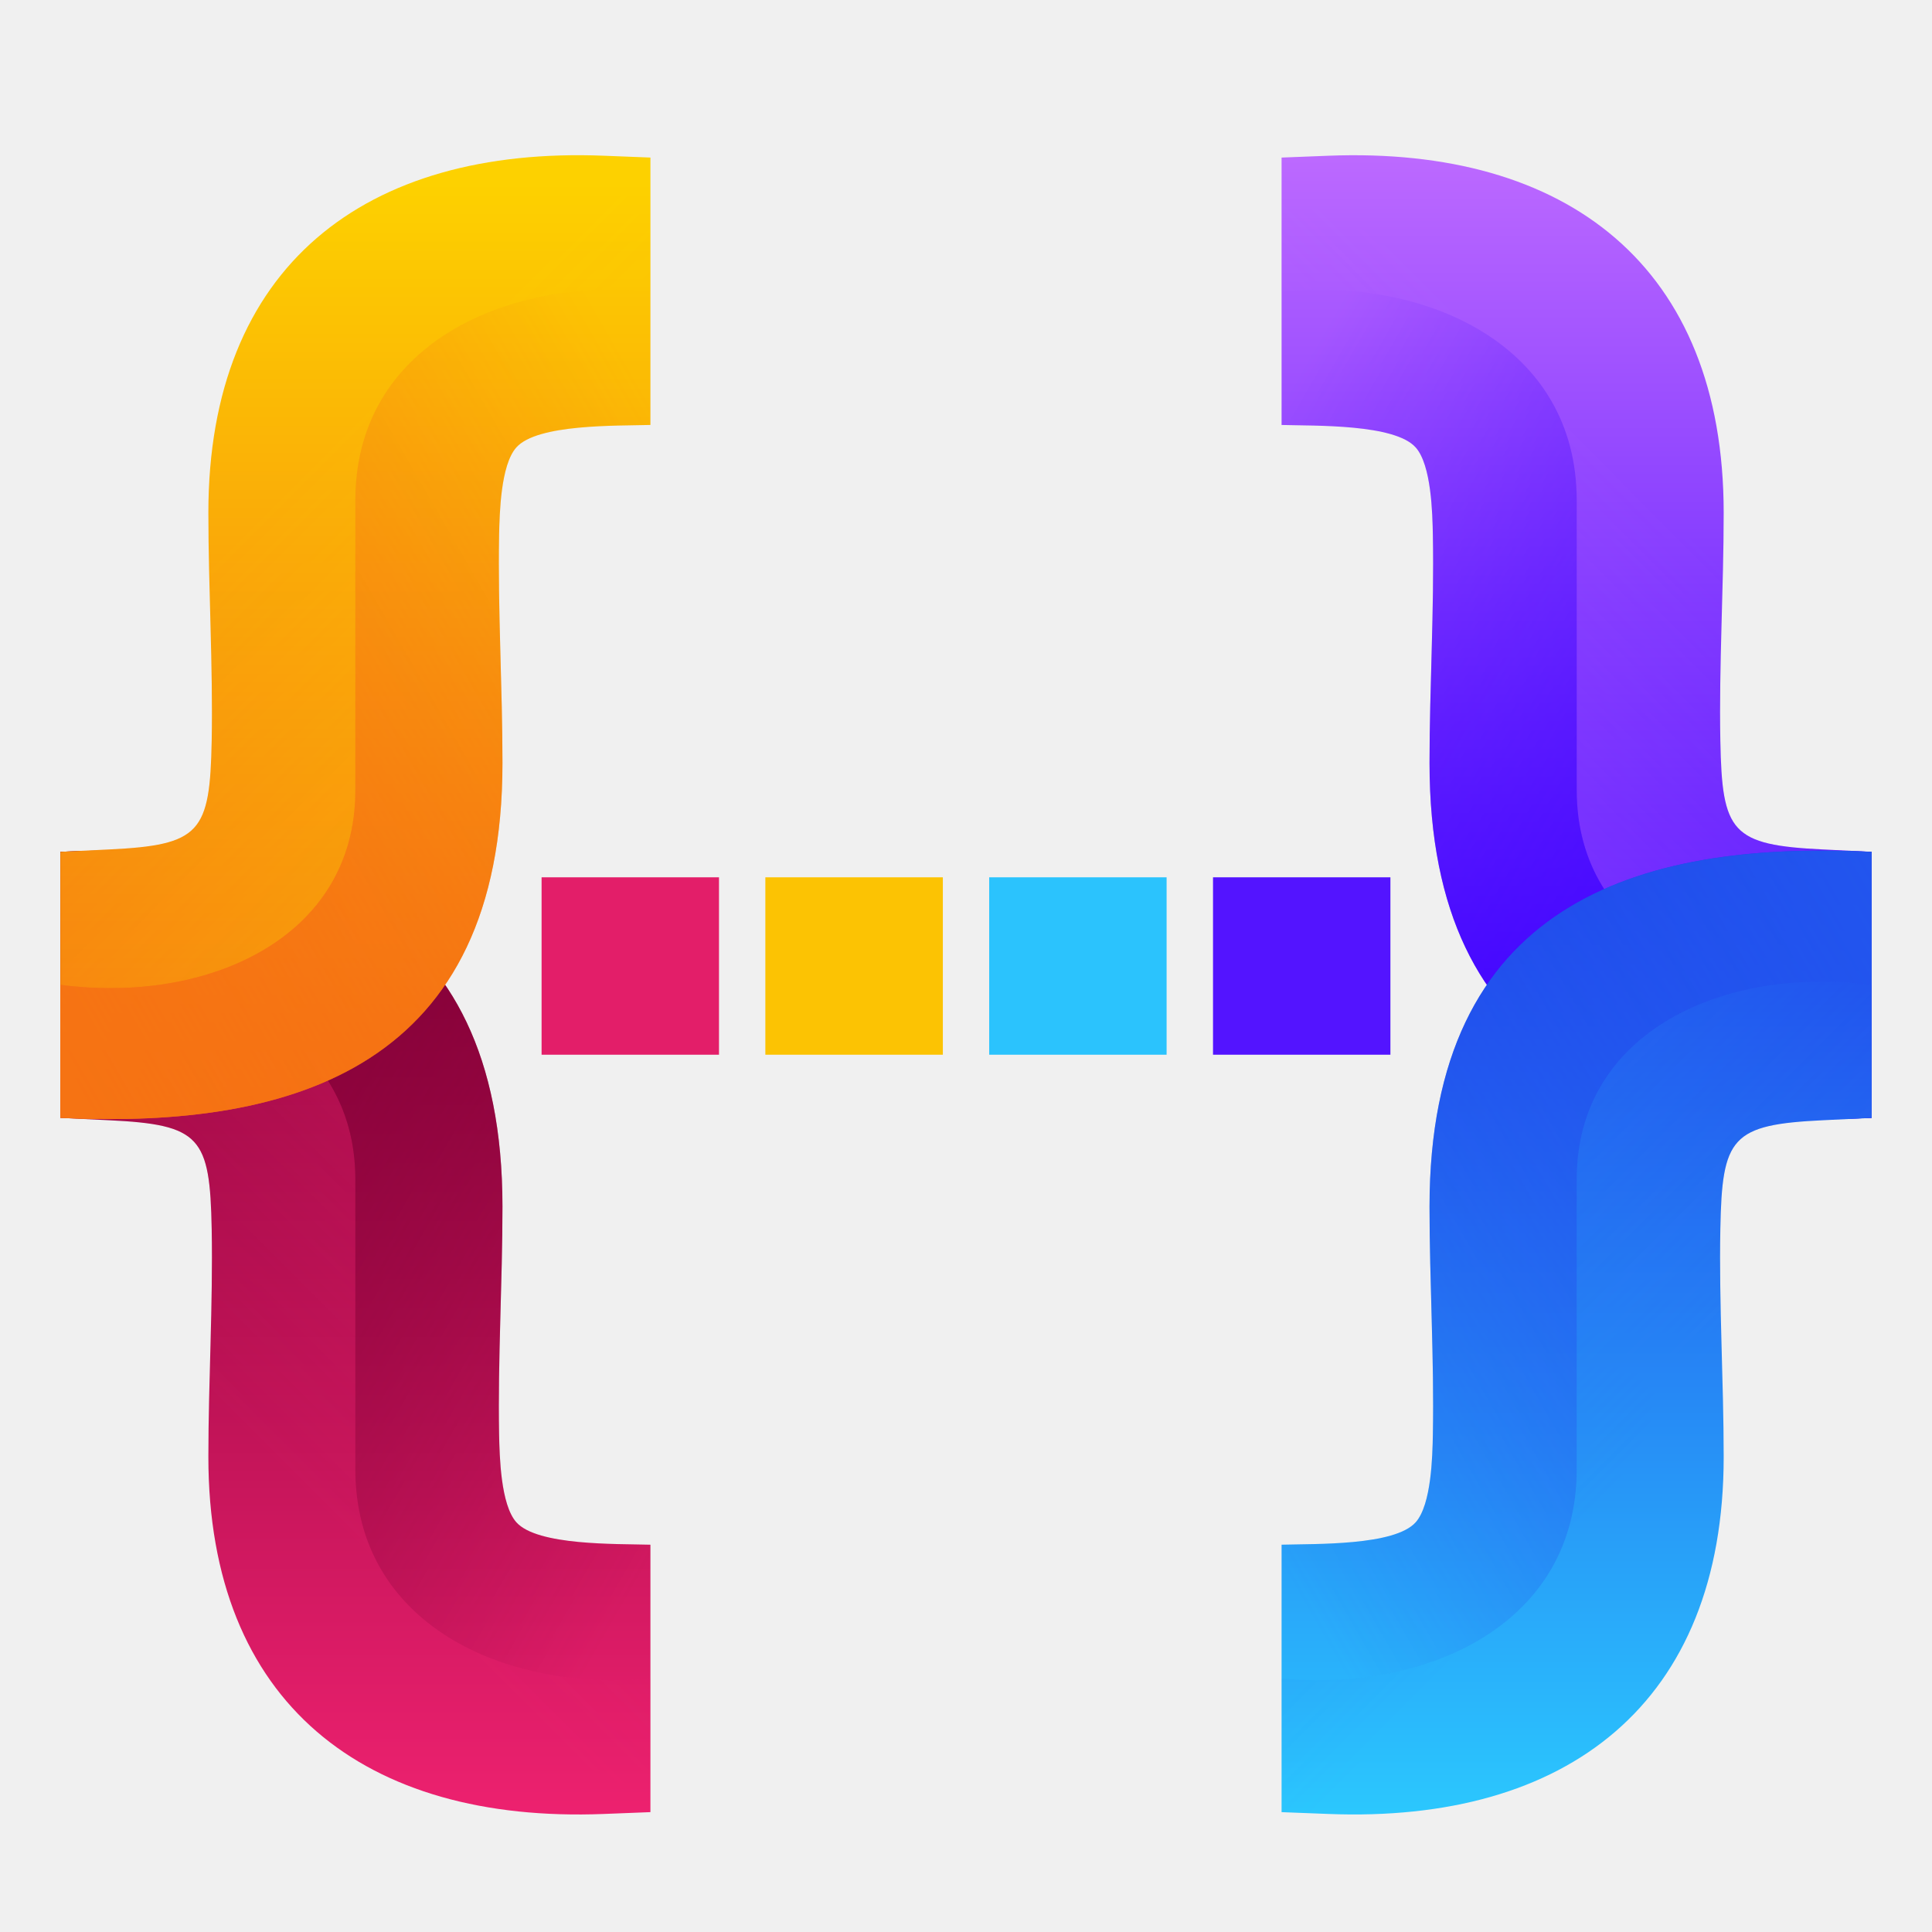
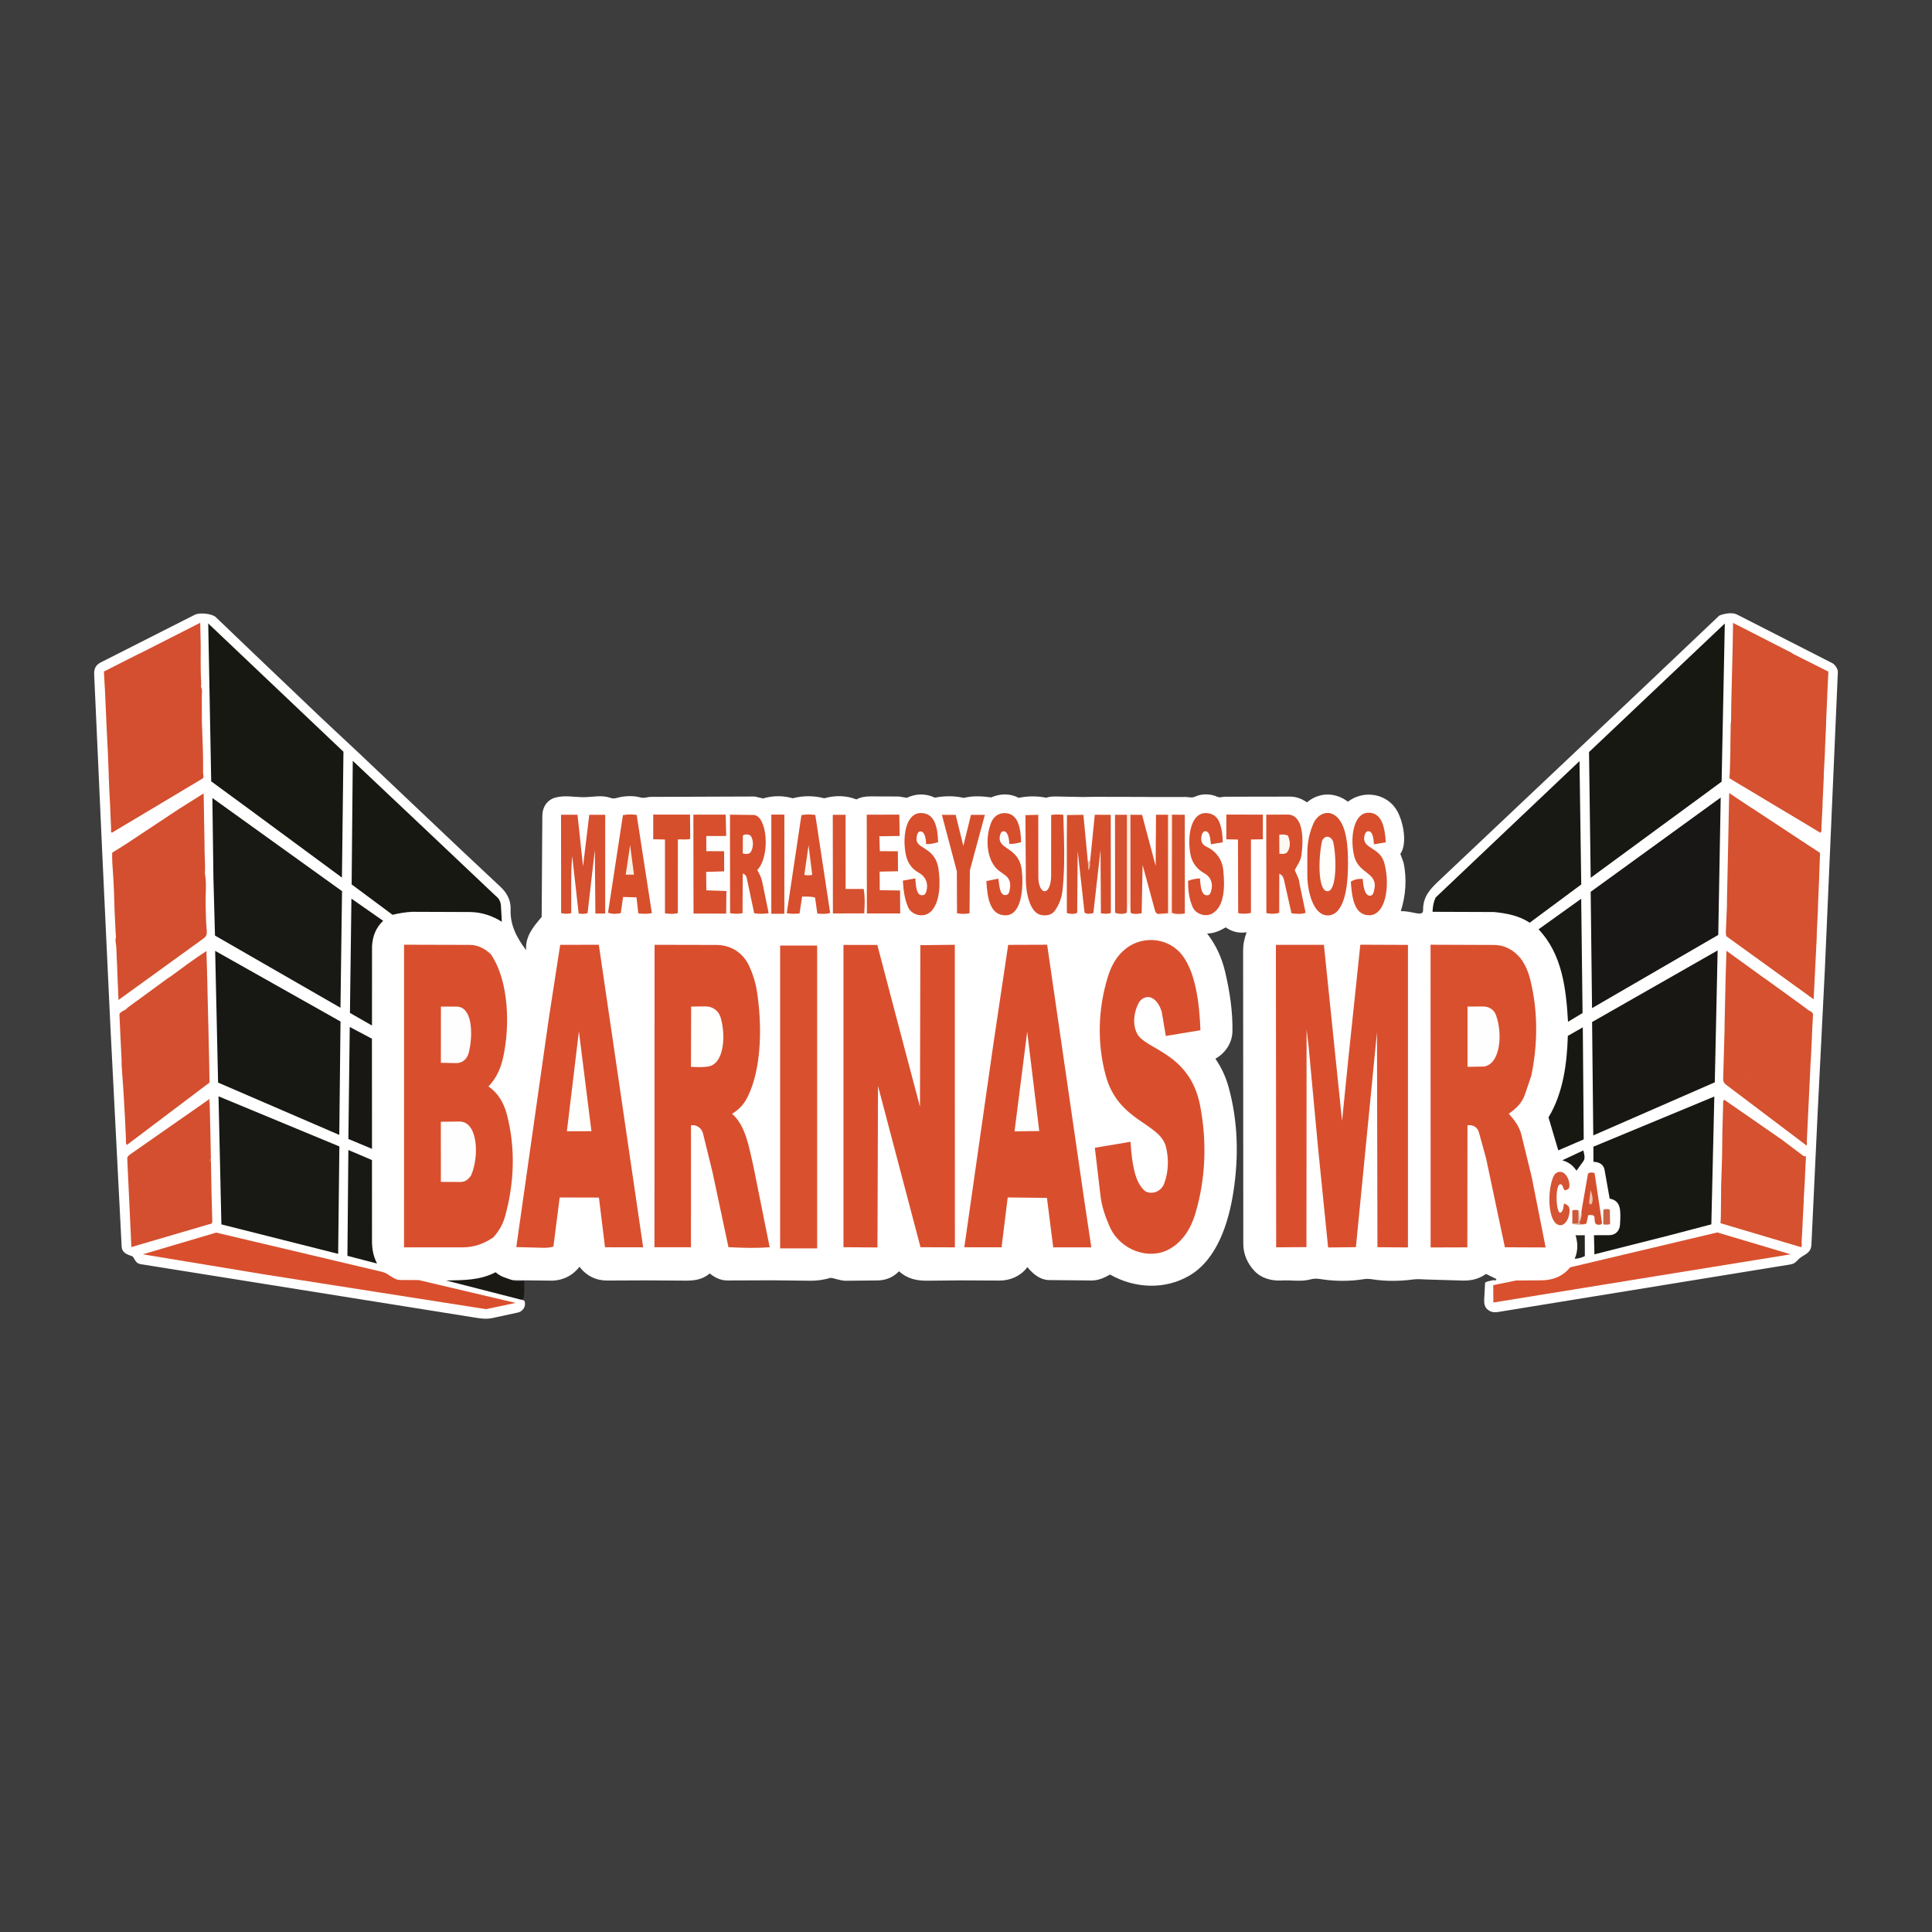
- <svg xmlns="http://www.w3.org/2000/svg" xmlns:xlink="http://www.w3.org/1999/xlink" id="Layer_1" data-name="Layer 1" viewBox="0 0 1080 1080">
+ <svg xmlns="http://www.w3.org/2000/svg" id="Layer_1" data-name="Layer 1" viewBox="0 0 1080 1080">
  <defs>
    <style>
      .cls-1 {
-         mask: url(#mask);
+         fill: #d94f2d;
      }

      .cls-2 {
-         fill: #f67313;
-       }
- 
-       .cls-2, .cls-3, .cls-4, .cls-5, .cls-6, .cls-7, .cls-8, .cls-9 {
-         fill-rule: evenodd;
+         fill: #da4f2e;
+       }
+ 
+       .cls-3 {
+         fill: #d6512f;
+       }
+ 
+       .cls-4 {
+         fill: #181813;
+       }
+ 
+       .cls-5 {
+         fill: #171713;
+       }
+ 
+       .cls-6 {
+         fill: #fef3e9;
+       }
+ 
+       .cls-7 {
+         fill: #181814;
+       }
+ 
+       .cls-8 {
+         fill: #cd593a;
+       }
+ 
+       .cls-9 {
+         fill: #fcf8f1;
      }

      .cls-10 {
-         fill: #2bc3fd;
+         fill: #181914;
      }

      .cls-11 {
-         fill: url(#linear-gradient-8);
+         fill: #fefefb;
      }

      .cls-12 {
-         fill: url(#linear-gradient-7);
+         fill: #e7b7a3;
      }

      .cls-13 {
-         fill: url(#linear-gradient-5);
+         fill: #fefefd;
      }

      .cls-14 {
-         fill: url(#linear-gradient-6);
+         fill: #d64f2d;
      }

      .cls-15 {
-         fill: url(#linear-gradient-9);
+         fill: #d55433;
      }

      .cls-16 {
-         fill: url(#linear-gradient-4);
+         fill: #d44f2e;
      }

      .cls-17 {
-         fill: url(#linear-gradient-3);
+         fill: #fdfbf7;
      }

      .cls-18 {
-         fill: url(#linear-gradient-2);
+         fill: #d45130;
      }

      .cls-19 {
-         fill: url(#linear-gradient);
+         fill: #d9502e;
      }

      .cls-20 {
-         mask: url(#mask-2);
+         fill: #d84f2c;
      }

      .cls-21 {
-         mask: url(#mask-3);
+         fill: #fbf5ec;
      }

      .cls-22 {
-         mask: url(#mask-4);
+         fill: #3d3d3d;
      }

      .cls-23 {
-         mask: url(#mask-5);
+         fill: #fffffe;
      }

      .cls-24 {
-         mask: url(#mask-7);
+         fill: #181715;
      }

      .cls-25 {
-         mask: url(#mask-6);
+         fill: #fff;
      }

      .cls-26 {
-         mask: url(#mask-1);
-       }
- 
-       .cls-3 {
-         fill: #830037;
-       }
- 
-       .cls-4 {
-         fill: #2684f5;
+         fill: #d74e2d;
      }

      .cls-27 {
-         clip-path: url(#clippath-1);
+         fill: #fffefe;
      }

      .cls-28 {
-         clip-path: url(#clippath-3);
+         fill: #d94f2e;
      }

      .cls-29 {
-         clip-path: url(#clippath-2);
+         fill: #ca6245;
      }

      .cls-30 {
-         fill: #fcc303;
+         fill: #d64f2e;
      }

      .cls-31 {
-         clip-rule: evenodd;
-         fill: none;
+         fill: #1a1914;
      }

      .cls-32 {
-         fill: url(#linear-gradient-10);
+         fill: #252421;
      }

      .cls-33 {
-         fill: url(#linear-gradient-11);
+         fill: #fefefe;
      }

      .cls-34 {
-         fill: url(#linear-gradient-12);
-       }
- 
-       .cls-5 {
-         fill: #eb206e;
+         fill: #d74e2c;
      }

      .cls-35 {
-         fill: #e31e69;
-       }
- 
-       .cls-6 {
-         fill: #25e;
-       }
- 
-       .cls-7 {
-         fill: #4004ff;
-       }
- 
-       .cls-8 {
-         fill: #b866ff;
+         fill: #fefefc;
      }

      .cls-36 {
-         fill: #5314ff;
+         fill: #d74f2e;
      }

      .cls-37 {
-         clip-path: url(#clippath);
-       }
- 
-       .cls-9 {
-         fill: #fdd000;
+         fill: #1a1916;
+       }
+ 
+       .cls-38 {
+         fill: #d45131;
+       }
+ 
+       .cls-39 {
+         fill: #d74f2d;
+       }
+ 
+       .cls-40 {
+         fill: #dbaa96;
+       }
+ 
+       .cls-41 {
+         fill: #d34f2f;
+       }
+ 
+       .cls-42 {
+         fill: #f9f0e6;
+       }
+ 
+       .cls-43 {
+         fill: #faebde;
+       }
+ 
+       .cls-44 {
+         fill: #edc5b1;
+       }
+ 
+       .cls-45 {
+         fill: #d5512f;
+       }
+ 
+       .cls-46 {
+         fill: #181713;
      }
    </style>
-     <clipPath id="clippath">
-       <path class="cls-31" d="M33.74,476.18v148.72l26.92,1.31c51.56,2.44,56.68,9.4,57.68,60.87.76,42.13-1.86,84.99-1.86,127.32,0,138.03,87.73,204.84,220.96,199.62l26.15-1.03v-149.49c-19-.55-63.26.62-74.96-12.55-8.78-9.86-9.36-36.83-9.64-49.11-.75-42.11,1.89-84.99,1.89-127.33,0-168.73-115.19-204.73-247.15-198.33" />
-     </clipPath>
-     <linearGradient id="linear-gradient" x1="881.34" y1="-1703.07" x2="881.34" y2="-2236.99" gradientTransform="translate(1080 -1222.71) rotate(-180)" gradientUnits="userSpaceOnUse">
-       <stop offset="0" stop-color="#820036" />
-       <stop offset="1" stop-color="#ed216f" />
-     </linearGradient>
-     <linearGradient id="linear-gradient-2" x1="392.28" y1="-1233.42" x2="828.92" y2="-1670.06" gradientTransform="translate(983.99 -844.98) rotate(-180)" gradientUnits="userSpaceOnUse">
-       <stop offset="0" stop-color="#fff" />
-       <stop offset="1" stop-color="#000" />
-     </linearGradient>
-     <mask id="mask" x="33.74" y="548.66" width="329.85" height="465.65" maskUnits="userSpaceOnUse">
-       <rect class="cls-18" x="33.74" y="548.66" width="329.85" height="465.65" />
-     </mask>
-     <linearGradient id="linear-gradient-3" x1="1005.65" y1="-1427.29" x2="589.1" y2="-1667.63" gradientTransform="translate(983.99 -847.06) rotate(-180)" xlink:href="#linear-gradient-2" />
-     <mask id="mask-1" x="33.74" y="475.49" width="329.85" height="463.72" maskUnits="userSpaceOnUse">
-       <rect class="cls-17" x="33.74" y="475.49" width="329.85" height="463.72" />
-     </mask>
-     <clipPath id="clippath-1">
-       <path class="cls-31" d="M33.74,624.9v-148.72l26.92-1.31c51.56-2.45,56.68-9.43,57.68-60.85.76-42.13-1.86-85.01-1.86-127.35,0-138.05,87.73-204.85,220.96-199.62l26.15,1.03v149.47c-19,.55-63.26-.62-74.96,12.56-8.78,9.84-9.36,36.83-9.64,49.08-.75,42.13,1.89,85.01,1.89,127.34,0,168.75-115.19,204.75-247.15,198.35" />
-     </clipPath>
-     <linearGradient id="linear-gradient-4" x1="881.34" y1="-1848.26" x2="881.34" y2="-1324.55" gradientTransform="translate(1080 -1222.71) rotate(-180)" gradientUnits="userSpaceOnUse">
-       <stop offset="0" stop-color="#f56b15" />
-       <stop offset="1" stop-color="#fdd100" />
-     </linearGradient>
-     <linearGradient id="linear-gradient-5" x1="392.2" y1="-1570.49" x2="828.83" y2="-1134.21" gradientTransform="translate(983.99 -858.09) rotate(-180)" xlink:href="#linear-gradient-2" />
-     <mask id="mask-2" x="33.74" y="86.77" width="329.85" height="465.62" maskUnits="userSpaceOnUse">
-       <rect class="cls-13" x="33.74" y="86.78" width="329.85" height="465.62" />
-     </mask>
-     <linearGradient id="linear-gradient-6" x1="1005.69" y1="-1376.82" x2="589.11" y2="-1136.46" gradientTransform="translate(983.99 -855.96) rotate(-180)" xlink:href="#linear-gradient-2" />
-     <mask id="mask-3" x="33.74" y="161.85" width="329.85" height="463.74" maskUnits="userSpaceOnUse">
-       <rect class="cls-14" x="33.74" y="161.85" width="329.85" height="463.74" />
-     </mask>
-     <clipPath id="clippath-2">
-       <path class="cls-31" d="M1046.26,624.9v-148.72l-26.93-1.31c-51.58-2.48-56.69-9.43-57.65-60.88-.79-42.13,1.87-85.01,1.87-127.31,0-138.05-87.74-204.85-220.97-199.62l-26.18,1.03v149.47c18.98.55,63.27-.62,74.98,12.56,8.78,9.84,9.38,36.83,9.6,49.08.79,42.13-1.87,85.01-1.87,127.34,0,168.75,115.21,204.75,247.15,198.35" />
-     </clipPath>
-     <linearGradient id="linear-gradient-7" x1="198.66" y1="-1848.62" x2="198.66" y2="-1311.16" gradientTransform="translate(1080 -1222.71) rotate(-180)" gradientUnits="userSpaceOnUse">
-       <stop offset="0" stop-color="#3a00ff" />
-       <stop offset="1" stop-color="#bc69ff" />
-     </linearGradient>
-     <linearGradient id="linear-gradient-8" x1="567.92" y1="-1570.51" x2="131.26" y2="-1134.2" gradientTransform="translate(1056.09 -858.09) rotate(-180)" xlink:href="#linear-gradient-2" />
-     <mask id="mask-4" x="716.41" y="86.76" width="329.85" height="465.63" maskUnits="userSpaceOnUse">
-       <rect class="cls-11" x="716.41" y="86.76" width="329.85" height="465.63" />
-     </mask>
-     <linearGradient id="linear-gradient-9" x1="-45.56" y1="-1376.81" x2="371.01" y2="-1136.44" gradientTransform="translate(1056.09 -855.96) rotate(-180)" xlink:href="#linear-gradient-2" />
-     <mask id="mask-5" x="716.41" y="161.84" width="329.85" height="463.75" maskUnits="userSpaceOnUse">
-       <rect class="cls-15" x="716.41" y="161.86" width="329.85" height="463.74" />
-     </mask>
-     <clipPath id="clippath-3">
-       <path class="cls-31" d="M1046.26,476.19v148.72l-26.93,1.29c-51.58,2.45-56.69,9.41-57.65,60.87-.79,42.13,1.87,85.01,1.87,127.34,0,138.03-87.74,204.84-220.97,199.6l-26.18-1.01v-149.51c18.98-.55,63.27.64,74.98-12.53,8.78-9.86,9.38-36.84,9.6-49.11.79-42.13-1.87-84.99-1.87-127.33,0-168.73,115.21-204.77,247.15-198.33" />
-     </clipPath>
-     <linearGradient id="linear-gradient-10" x1="198.66" y1="-1636.81" x2="198.66" y2="-2276.83" gradientTransform="translate(1080 -1222.71) rotate(-180)" gradientUnits="userSpaceOnUse">
-       <stop offset="0" stop-color="#1e27e8" />
-       <stop offset="1" stop-color="#2cd2ff" />
-     </linearGradient>
-     <linearGradient id="linear-gradient-11" x1="-45.56" y1="-1427.28" x2="371" y2="-1667.64" gradientTransform="translate(1056.09 -847.06) rotate(-180)" xlink:href="#linear-gradient-2" />
-     <mask id="mask-6" x="716.41" y="475.46" width="329.85" height="463.76" maskUnits="userSpaceOnUse">
-       <rect class="cls-33" x="716.41" y="475.46" width="329.85" height="463.76" />
-     </mask>
-     <linearGradient id="linear-gradient-12" x1="567.8" y1="-1233.42" x2="131.15" y2="-1670.07" gradientTransform="translate(1056.09 -844.98) rotate(-180)" xlink:href="#linear-gradient-2" />
-     <mask id="mask-7" x="716.41" y="548.67" width="329.85" height="465.63" maskUnits="userSpaceOnUse">
-       <rect class="cls-34" x="716.41" y="548.67" width="329.85" height="465.63" />
-     </mask>
  </defs>
+   <rect class="cls-22" x="-52.51" y="-33.89" width="1185.01" height="1185.01" />
  <g>
-     <g class="cls-37">
-       <rect class="cls-19" x="33.74" y="469.78" width="329.85" height="549.45" />
+     <path class="cls-25" d="M286.48,715.65c-2.12,1.86-7.24-1.18-9.43-2.75-.17-.12-.15-.36-.06-.54-5.11,3.38-11.78,4.04-17.87,4.5l30.83,7.97.43,1.47,2.69.72c1.3,2.77-.53,6.04-3.59,6.7l-14.16,3.07c-3.94.85-7.41.13-11.55-.53l-185.34-29.62c-2.63-.42-3.12-2.97-4.37-4.36-2.53-.86-5.87-1.76-6.06-5.46l-6.3-123.3-4.58-97.4-4.48-99.25c-.14-3.09.98-5.21,3.67-6.57l52.53-26.62c2.79-1.41,9.21-.66,11.55,1.08l21.98,21.05,37.49,35.73,20.55,19.22,58.24,55.17,21.16,19.85c3.49,3.27,5.81,7.45,5.62,12.46-.32,8.69,3.16,15.58,8.71,22.94-.72-7.69,4.36-13.58,8.66-18.58l.36-56.48c.03-5.02,2.74-9.1,7.5-10.32,5.33-1.37,10.61-.14,15.79-.17,4.79-.03,9.89-1.32,14.49.29,2.2.77,3.03.31,5.27-.22,3.32-.79,8.15-.95,11.39-.01,2.7.78,3.94-.22,6.34-.23l57.95-.21,4.66,1.09c5.43-1.62,11.09-1.69,16.58-.1,5.82-1.54,11.85-1.51,17.63,0,5.96-1.69,12.21-1.65,17.98.64,2.54-1.33,5.02-1.7,7.89-1.69l15.87.06,4.4.74c5.09-2.41,10.54-2.54,15.68-.1,5.33-.99,10.77-1.12,16.11.14,5.06-1.24,10.11-1.02,15.38-.27,5.08-2.2,10.37-2.34,15.42.23,5.07-1.04,10.21-1.1,15.29-.05,1.81-.61,3.59-.74,5.54-.7l15.17.29,5.94-.11,27.71.06,6.02.06,17.71-.02c2.01,0,3.19.71,5.22-.21,3.73-1.69,8.45-1.65,12.19.01,1.8.8,2.75.05,4.47.05l36.3-.06c3.43,0,6.53,1.12,9.54,3.19,6.86-5.69,15.67-5.81,22.9-.36,8.96-6.82,22.1-4.61,27.59,5.28,3.42,6.17,5.75,18.23,1.73,23.9l1.82,4.99c1.88,9.13,1.2,18.18-1.56,27.05,6.41-.29,12.5,3.54,12.45-.6-.09-7.08,3.46-11.3,8.22-15.8l112.27-106.07,45.06-42.76c2.69-1.18,7.34-1.93,9.84-.65l53.36,27.22c1.37.7,3.18,3.16,3.11,4.91l-7.27,166.22-4.05,80.63-3.46,73.2c-.22,4.67-3.25,5.25-6.12,7.35-2.08,1.52-2.48,3.31-5.71,3.84l-163.28,26.55c-2.66.43-4.48-.05-6.13-1.56-1.36-1.24-1.81-3.15-1.69-5.45l.51-9.39c1.44-.93,2.84-.88,4.86-1.46.66.65,2.34-.3.81-.89l-5.18-2.51c-3.93,2.85-8.29,3.85-13.22,3.7l-20.28-.6c-3.22-.09-4.39-.39-7.55.03-7.03.94-15.1,1.02-22.03-.06-2.87-.45-3.63-.39-6.48.03-6.72,1.01-14.54.98-21.29.02-3.14-.45-4.45-.81-7.67.03-4.9,1.27-10.51.2-15.67.51-5.74.34-11.39-1.22-15.33-5.44-3.72-3.99-6.14-9.17-6.14-15.02l-.1-163.74c0-3.83.6-6.63,1.95-10.45-4.58.73-8.37-.45-11.65-2.74-2.79,1.58-6.23,3.39-10.42,3.43,5.13,6.66,8.3,13.75,10.19,21.91,2.5,10.8,4.13,21.61,3.97,32.69-.09,6.59-4.08,12.37-9.53,15.38,3.48,5.15,5.83,10.22,7.43,16.07,5.2,19.02,5.66,38.59,2.67,58.14-2.67,17.47-9.09,37.83-24.49,46.95-13.73,8.14-30.75,7.33-44.5-.5-3.14,1.76-6.5,3.36-10.38,3.32l-23.72-.23c-4.71-.05-8.57-3.13-11.46-6.43-.16-.76-1-.83-1.1-.23-3.66,4.57-9.34,6.97-15.23,6.94l-21.17-.11-19.11.18c-5.93.06-11.25-1.08-15.78-5.27-3.33,3.4-7.41,5.07-11.96,5.12l-17.83.18c-2.91.03-6-1.35-8.41-1.64-3.96,1.11-7.32,1.67-11.42,1.63l-21.06-.24-25.14.09c-3.76.01-6.96-1.4-9.99-3.93-3.86,3.3-8.29,4.05-13.13,4.02l-22.4-.14-21.83.09c-6.14.03-11.59-2.57-15.47-7.71-3.93,5.09-9.66,7.9-16.23,7.76l-21.2-.23Z" />
+     <path class="cls-31" d="M286.48,715.65c1.79.68,3.61.88,6.43.36.31,3.41.25,6.73-.26,10.11-1.11.21-1.68.15-2.27.18l-41.04-10.51c9.98-.16,19.08-.08,27.71-4.61,3.05,2.75,6.34,3.29,9.43,4.46Z" />
+     <polygon class="cls-28" points="533.74 528.14 533.8 697.28 514.57 697.21 490.81 607.05 490.51 697.34 471.5 697.2 471.51 528.21 490.42 528.21 502.52 574.23 514.27 618.64 514.48 528.36 533.74 528.14" />
+     <path class="cls-28" d="M653.64,698.28c-11.53,6.38-27.6.52-33.36-12.64-2.46-5.62-4.41-11.26-5.12-17.35l-3.13-26.68,19.95-3.34c.36,6.4,1.04,12.38,2.69,18.41,1.12,3.5,2.61,6.69,5.44,9.16,3.86,2.19,8.98.28,10.65-4.17,2.44-6.49,2.74-13.92.96-20.73-3.48-13.33-26.66-13.95-33.64-39.78-4.84-17.92-4.3-36.96,1.09-54.7,1.98-6.53,4.95-12.12,10.35-16.31,8.86-6.87,22.07-6.16,29.84,2.06,9.13,9.66,11.16,29.34,11.69,43.71l-19.35,3.19-2.33-13.72c-.95-2.77-2.27-5.48-4.78-7.13-2.95-1.94-6.64-.52-8.22,2.67-2.54,5.13-3.41,11.56-.73,16.85,4.56,9.02,29.45,10.52,35.22,40.19,3.9,20.04,3.17,40.88-2.65,60.44-2.46,8.27-7.09,15.74-14.56,19.88Z" />
+     <rect class="cls-19" x="436.74" y="528.09" width="20.7" height="169.29" transform="translate(-.65 .48)" />
+     <path class="cls-28" d="M273.08,607.34c5.47,3.77,8.61,9.27,10.3,15.77,4.88,18.71,4.13,38.38-1.08,57-1.27,4.52-3.46,8.13-6.47,11.54-5.01,3.47-10.74,5.63-17.04,5.63h-32.94s.01-169.18.01-169.18l36.71.1c4.67.01,8.74,2.21,11.87,5.3,10.15,15,10.7,40.29,6.79,57.75-1.36,6.07-3.75,11.47-8.16,16.08Z" />
+     <path class="cls-33" d="M263.39,656.96c-1.52,2.31-3.35,3.78-5.88,3.77l-11.06-.05-.02-33.62,10.39-.11c10.26-.11,11.21,19.27,6.56,30.01Z" />
+     <path class="cls-27" d="M262.2,587.86c-.88,3.92-3.37,6.5-7.35,6.42l-8.4-.17.03-31.41h8.77c8.52.02,9.35,14.43,6.95,25.17Z" />
+     <path class="cls-28" d="M421.18,652.05l9.07,45.15c-8.04.64-15.14.36-23.04-.03l-8.9-41.85-5.33-21.71c-.73-2.98-3.64-5.13-6.71-4.53l-.03,68.15-20.39-.02.05-169.06,34.57.08c8.34.02,15.09,4.55,18.47,12.09,1.99,4.31,3.39,8.79,4.16,13.65,2.87,18.21,2.93,42.92-5.16,59.18-1.99,4-4.63,7.02-8.71,9.47,7.7,6.64,9.49,18.88,11.95,29.42Z" />
+     <path class="cls-23" d="M402.86,568.9c2.93,9.91,1.94,25.46-6.6,27.19-3.45.7-6.82.42-10.01.27l.11-33.67,7.84-.11c4.16-.06,7.49,2.33,8.67,6.32Z" />
+     <polygon class="cls-28" points="585.24 669.62 563.32 669.39 559.88 697.26 539.05 697.23 555.47 582.48 563.58 528.19 585.36 528.11 606.33 672.42 610.06 697.27 588.76 697.27 585.24 669.62" />
+     <polygon class="cls-13" points="580.95 632.26 567.13 632.42 574.21 576.73 580.95 632.26" />
+     <path class="cls-2" d="M334.8,669.45l-21.93-.06-3.51,27.46c-3.25.98-6.45.64-9.77.56l-10.98-.28,18.14-127.55,6.4-41.41,21.59-.04,7.78,53.02,17.01,116.11-21.32-.03-3.41-27.8Z" />
+     <polygon class="cls-35" points="330.61 632.34 316.89 632.38 323.61 576.5 330.61 632.34" />
+     <path class="cls-30" d="M332.82,510.68l-.3-35.55-4.07,35.35c-1.6.44-3.09.48-4.98.17l-3.62-32.18c-.89,10.57-.39,21.12-.53,32.01-1.89.39-3.55.41-5.64-.02l-.06-55,9.21-.02,3.09,28.89,3.48-28.85h8.91s0,55.2,0,55.2h-5.48Z" />
+     <path class="cls-14" d="M608.16,482.17c.59.15,1.03-.35,1.3-1.48l2.53-25.24,8.93.03.06,54.87c-1.76.63-3.51.47-5.57.2l-.22-35.43-3.99,35.29c-1.58.49-3.82.68-4.94-.29l-3.82-34.32-.28,34.44c-1.7.88-3.56.78-5.78.16l-.03-41.1.09-13.69,9.19-.12,2.54,26.7Z" />
+     <path class="cls-34" d="M652.91,455.42l.88.12c.18,18.17.32,36.41.41,54.72-2,1.03-4.86,1.14-7.14.66-.62-.47-1.12-.85-1.41-1.91l-6.92-25.46-.54,26.95c-1.73.4-3.7.53-5.42.13-.95-.22-.79-1.27-.79-1.75-.11-1.65-.45-3.04-1.01-4.16l-.02-48.46,1-.79,6.48.03,7.59,28.56.19-28.6,6.71-.02Z" />
+     <polygon class="cls-39" points="404.82 487.09 394.74 487.39 394.86 497.7 406.07 498.09 405.93 510.71 387.68 510.67 387.6 455.4 405.66 455.39 405.94 467.32 394.81 467.34 394.84 475.81 404.77 475.84 404.82 487.09" />
+     <polygon class="cls-39" points="502 487.03 491.71 487.25 491.8 497.64 503.14 497.78 503.22 510.62 484.6 510.64 484.52 455.41 502.72 455.39 502.93 467.32 491.56 467.48 491.83 475.79 501.9 475.87 502 487.03" />
+     <path class="cls-39" d="M520.13,509.76c-3.84,3.5-10.51,1.86-12.49-2.62-2.14-4.84-2.58-9.87-2.95-14.85l6.99-1.28c.26,5.42.91,9.96,4.31,9.39,1.1-.18,1.6-1.17,1.93-2.44,1.11-4.27-.52-8.03-4.31-10.11s-6.15-5.32-7.11-9.48c-2.19-9.5-.58-23.79,8.22-23.88,7.64-.08,9.45,7.63,9.69,16.3-2.15.57-4.26,1.22-6.71,1.03-.11-2.15-.41-6.45-2.72-7.01s-2.68,3.12-2.62,4.67c.2,4.96,10.46,4.38,12.22,16.02,1.19,7.83,1.09,19.25-4.44,24.28Z" />
+     <path class="cls-39" d="M677.64,510.69c-3.84,2.14-9.23.2-10.89-3.52-2.12-4.76-2.61-9.61-2.63-14.75,2.31-.95,4.35-1.25,6.66-1.39.36,5.34,1.01,9.9,4.36,9.42,1.13-.17,1.58-1.21,1.93-2.49,1.16-4.12-.21-7.81-3.93-9.85-3.99-2.19-6.7-5.73-7.62-10.26-1.85-9.14-.28-22.56,7.73-23.31,3.7-.35,7.1,1.56,8.46,5.23,1.29,3.47,1.75,6.99,1.81,11.08l-6.61,1.09c-.38-3.9-.81-7.2-3.07-7.28-1.16-.04-1.72,1-2.03,2.1-.86,3.07,0,5.4,2.81,6.68,5.12,2.35,8.54,6.99,9.16,12.68.95,8.64,1.05,20.54-6.13,24.56Z" />
+     <path class="cls-26" d="M587.61,455.58c2.32-.4,4.37-.28,6.8-.11l.33,11.8c.28,10.17.29,20.02-.75,30.09-.45,4.36-1.9,8.55-4.52,11.98-1.7,2.22-4.49,2.63-7.27,2.2-6.27-.97-8.7-11.8-8.75-19.7l-.22-36.18,7.18-.17.03,34.89c0,3.91,1.34,7.84,3.59,7.82s3.55-4.41,3.55-8.48l.02-34.14Z" />
+     <path class="cls-26" d="M562.25,511.67c-8.84.13-10.33-9.61-10.87-19.16l6.7-1.35c.63,4.36.8,8.85,3.55,9.18,1.12.13,2.18-.4,2.55-1.81,2.23-8.5-3.03-9.2-6.54-12.43-6.45-5.95-6.93-18.23-3.47-26.51,1.39-3.33,4.26-5.1,7.42-5.07,7.37.06,9,7.82,9.21,16.25-2.21.66-4.27,1.07-6.56.97-.26-3.89-1.07-7.14-3.29-7.06-1.2.04-1.63,1.16-1.91,2.25-2.08,8.31,10.61,6.02,12.13,19.52,1.17,10.38-.24,25.1-8.93,25.22Z" />
+     <path class="cls-39" d="M773.88,482.54c3.37,12.56.81,30.18-9.47,29.05-7.52-.82-8.69-10.04-9.29-18.72,1.95-1.3,4.28-1.7,6.66-1.57.32,5.04,1.4,9.86,4.42,9.37,1.34-.22,1.59-1.64,1.89-2.81,2.7-10.59-8.58-8.65-11.17-19.65-2.24-9.49-.55-23.8,8.07-23.9,7.34-.08,9.2,7.98,9.68,16.56l-6.61,1.1c-.28-3.91-.89-7.27-3.06-7.32-1.12-.02-1.82.92-2.13,2-2.27,8.11,8.45,6.33,11.02,15.9Z" />
+     <path class="cls-14" d="M550.55,455.49l-8.39,31.07-.18,23.96c-2.44.46-4.56.46-7,0l-.1-23.42-8.36-31.59,7.71-.02,4.28,17.36,4.26-17.35h7.79Z" />
+     <path class="cls-14" d="M378.92,510.43c-2.53.68-4.63.42-7.2.13v-41.27s-6.57-.14-6.57-.14v-13.79s20.58,0,20.58,0l.12,13.56c-2.25.68-4.36.14-6.91.33l-.02,41.17Z" />
+     <path class="cls-36" d="M699.29,510.34c-2.62.6-4.65.52-7.14.12l-.11-41.14-6.52-.15.02-13.81,20.41.02.02,13.78-6.69.12v41.06Z" />
+     <path class="cls-3" d="M482.81,496.95c.77,4.53.62,8.97.3,13.62l-17.51.06-.07-55.15h7.16s.02,41.47.02,41.47h10.09Z" />
+     <path class="cls-18" d="M662.33,510.68c-2.67.82-5.46.76-8.38-.18l.08-54.29,1.12-.8,7.16.04.02,55.23Z" />
+     <rect class="cls-14" x="407.1" y="479.43" width="55.45" height="7.3" transform="translate(-48.34 917.81) rotate(-89.99)" />
+     <path class="cls-38" d="M629.94,455.48l.88.2c.15,16.27.19,32.59.13,48.95-.56,1.51-.9,3.34-1.01,5.5-1.81,1.02-4.58.88-6.61.1l-.03-54.77h6.64Z" />
+     <path class="cls-6" d="M655.16,455.41l-.08,54.84c2.37.96,4.87.61,7.25.43-.67,1.77-4.94.54-8.56.51-2.33-.02-4.77,1.18-6.71-.29l5.89-.43-.04-55.06h2.25Z" />
+     <path class="cls-43" d="M631.94,455.46l.03,53.41c-1.09-.83-.31-2.64-1.19-3.9-.43,1.57.6,4.35-.84,5.16v-54.66c.77,0,1.22-.02,1.99-.02Z" />
+     <path class="cls-12" d="M608.16,482.17l1.3-1.48c-.21,2.13.37,4.12-1.11,5.81l-.19-4.32Z" />
+     <path class="cls-39" d="M729.84,510.27c-2.46.86-5.13.61-7.89.27l-4.1-18.28c-.37-1.66-.96-3.15-2.72-3.83l-.04,21.85c-2.22.68-4.51.66-7.18.16l-.07-55.03,11.92-.06c8.72-.04,9.08,13.37,7.72,22.88-.45,3.18-2.4,5.48-3.7,8.17.73,2.05,2.55,4.79,2.58,7.23l3.49,16.63Z" />
+     <path class="cls-9" d="M719.71,476.21c-.89,1.32-3.23,1.27-4.54.97l-.06-10.51c1.8-.29,3.25-.27,4.84.42,1.23,2.76,1.69,6.24-.24,9.12Z" />
+     <path class="cls-39" d="M429.68,510.5c-2.85.37-5.38.46-8.08.02l-4.14-19.61c-.25-1.17-.9-2.23-2.26-2.56l-.11,22.15c-2.37.36-4.42.43-6.97-.02l-.06-55.07,13.15.16c7.51.09,9.73,22.65,2.11,30.78,1.15,2.04,2.29,4.21,2.77,6.58l3.6,17.57Z" />
+     <path class="cls-17" d="M419.82,476.08c-.81,1.49-3.11,1.55-4.62.94l.05-9.82c.62-1.09,3.79-1.01,4.55.23,1.43,2.33,1.46,6.01.02,8.66Z" />
+     <path class="cls-34" d="M753.5,485.78c-.19,10.11-2.06,25.54-10.96,25.94-8.34.38-11.74-13.34-11.74-22.66v-11.86c-.02-6.03,1.06-11.62,3.52-17.08,1.96-4.33,6.72-7.28,11.23-4.74,7.89,4.45,8.14,20.12,7.95,30.4Z" />
+     <path class="cls-11" d="M745.32,470.91c1.92,8.74,1.88,26.5-2.89,27.26-5.62.89-5.65-17.17-3.52-27.51.35-1.7,1.63-2.86,2.98-2.92,1.47-.06,3.03,1.28,3.44,3.17Z" />
+     <path class="cls-39" d="M455.61,501.7c-2.48-.62-4.7-.48-7.22-.51l-1.44,9.46c-2.43.2-4.56.3-7.15-.18l8.2-54.79c2.54-.54,4.86-.45,7.76-.13l8.31,54.81c-2.21.7-4.56.48-7.17.36l-1.29-9.01Z" />
+     <path class="cls-21" d="M454.07,489.04c-1.46.3-2.69.42-4.46.03l2.37-16.63,2.09,16.6Z" />
+     <path class="cls-20" d="M355.81,501.64l-7.5-.23-1.3,9.08c-2.42.39-4.74.62-7.12-.3l8.33-54.52c2.59-.53,4.96-.45,7.69-.14l8.49,54.94c-2.75.49-5.02.4-7.58.1l-1.01-8.92Z" />
+     <polygon class="cls-42" points="354.4 488.95 349.78 488.95 352.24 472.4 354.4 488.95" />
+     <polygon class="cls-28" points="769.74 577.03 757.96 697.18 742.42 697.34 736.86 642.25 731.51 584.82 730.39 575.47 730.32 697.15 713.38 697.26 713.23 528.18 740.07 528.15 750.22 626.58 753.68 592.3 760.43 528.1 787.06 528.2 787.05 697.32 770 697.2 769.74 577.03" />
+     <path class="cls-19" d="M856.25,658.01l7.77,39.32-22.78-.09-10.5-49.67-4.01-14.54c-.74-2.67-2.92-4.41-6.41-4.03l-.07,68.28-20.52.06-.04-169.23,35.38.13c6.19.02,11.19,2.88,14.99,7.53,2.7,3.61,4.39,7.75,5.5,12.37,4.22,17.5,4.11,35.62.43,53.27l-3.56,10.43c-1.54,4.5-4.71,7.85-9.03,10.7,3.28,3.64,5.96,7.24,7.08,11.85l5.76,23.6Z" />
+     <path class="cls-27" d="M836.23,567.39c3.77,9.97,2.72,27.18-6.6,28.82l-9.28.15v-33.69s8.88-.03,8.88-.03c3.17-.01,5.89,1.79,7.01,4.74Z" />
+     <polygon class="cls-4" points="889.21 490.69 888.27 420.41 964.18 348.53 962.39 436.97 889.21 490.69" />
+     <polygon class="cls-24" points="889.96 563.55 889.2 498.53 961.88 445.83 960.52 522.62 889.96 563.55" />
+     <polygon class="cls-46" points="890.65 634.7 889.99 571.32 960.17 531.29 958.58 605.02 890.65 634.7" />
+     <path class="cls-4" d="M899.71,690.46c3.42-.01,5.68-2.58,5.87-5.65.47-7.98.78-13.56-5.76-14.77l-2.87-16.12c-.52-2.95-3.04-4.41-6.2-4.45l-.04-8.46,67.61-28.05-1.67,71.46-22.46,5.9-42.89,10.85-.27-10.67,8.67-.03Z" />
+     <path class="cls-7" d="M835.19,509.83l-34.38-.13c.11-2.97.54-5.4,1.7-7.96l39.61-37.58,40.83-38.7.98,68.96-28.81,21.38c-6.02-3.94-12.63-5.22-19.93-5.97Z" />
+     <path class="cls-19" d="M834.8,728.12l-.07-9.72,12.71-2.59,14.26-.1c6.44-.04,11.99-2.28,16.03-7.27l82.24-19.5,41.01,12.23-138.45,22.45-27.75,4.5Z" />
+     <path class="cls-7" d="M876.53,571.19c-1.06-18.42-3.2-37.77-16.48-51.69l23.85-17.09.76,63.88-8.13,4.9Z" />
+     <path class="cls-4" d="M865.62,624.62c8.22-13.6,10.33-29.98,10.81-45.56l8.37-4.77.51,62.64-14.22,6.13-5.47-18.43Z" />
+     <path class="cls-37" d="M885.12,649.1l-3.85,5.31c-1.93-2.8-4.11-4.69-7.94-5.8l11.77-5.51c.41,1.76,1.24,4.31.02,6Z" />
+     <path class="cls-15" d="M872.82,677.59c1.35-1.42,1.04-3.32,1.5-4.9.99.46,2.56,1.22,2.86,2.35.96,3.71-1.46,10.15-5.11,9.86-6.82-.53-7.31-18.75-3.85-26.86.71-1.66,1.64-2.7,3.37-2.94,4.17-.58,6.52,6.16,5.51,8.99-.26.74-1.51,1.13-1.97,1.24-1.37.34-1.13-2.85-2.56-3.27-3.69-1.09-2.81,18.73.25,15.51Z" />
+     <path class="cls-32" d="M885.94,702.15c-1.77.93-3.61,1.39-5.68,1.53,1.88-4.39,1.84-8.62.5-13.14l5.14-.03.04,11.63Z" />
+     <path class="cls-29" d="M900.06,684.3c-1.41.4-2.57.35-3.85.1l.07-7.86c.24-.85,2.65-.82,3.62-.33l.16,8.1Z" />
+     <path class="cls-8" d="M882.21,676.51c.21.2.26.45.29.73.09.99.6,6.67.44,6.98-.09.18-3.4-.03-3.99-.27l-.04-7.3c1.28-.42,2.33-.36,3.31-.13Z" />
+     <path class="cls-40" d="M883.36,682.62c.53,1.55,1.95,1.55,3.45,1.29-.22,1-7.85.94-7.86.02l3.23-.14.03-7.29c1.3.31,0,2.79,1.15,6.11Z" />
+     <path class="cls-16" d="M886.81,683.91c-1.53.62-5.06.66-3.45-1.29l.17-1.39.49-4.04,3.64-20.94c.17-.95,3.63-1.1,3.77-.15l4.07,27.2c.24,1.57-2.05,1.51-2.95,1.12-1.86-.8-.58-4.27-1.74-4.9-.63-.34-1.71-.4-2.98-.24l-1.01,4.63Z" />
+     <path class="cls-40" d="M883.53,681.23c0-1.5.26-2.74.49-4.04.24,1.37.49,3.04-.49,4.04Z" />
+     <path class="cls-44" d="M889.16,665.29c3.08,8.56-1.23,9.61-.78,6.12l.78-6.12Z" />
+     <g>
+       <path class="cls-45" d="M1002.58,365.62l-1.3-.82-32.49-16.6-.21,12.49-.04,2.1-.64,26.3-.07,2.66-.17,11.62-.19,1.54-.18,12.56v2.95s-.34,11.92-.34,11.92c-.02.67-.5,2.53.18,2.94l50.54,30.26c.79-.93.48-2.02.53-2.92l.62-12.15.06-2.8.61-12.99v-1.63s.68-12.97.68-12.97l.03-2.19.61-12.94.02-2.22.59-12.88.04-1.69.62-12.72-19.5-9.79Z" />
+       <path class="cls-45" d="M1010.67,564.53l-2.06-1.6-21.78-15.76-1.31-.88-20.4-14.77-.41,12.06-.07,2.68-.59,26.6v2.56s-.77,26.9-.77,26.9c-.06,1.96.07,2.88,1.73,4.14l44.9,33.92c.24-.75.24-1.37.09-1.91v.1s0-.09,0-.14c0,.01,0,.03,0,.04l2.07-43.24c.03-.58-.06-1.12.13-1.71l.65-12.99.06-2.16.57-11.32c.06-1.26-2.09-1.96-2.8-2.51ZM978.02,601.15c.27.01.51.1.74.23-.27-.1-.52-.18-.74-.23Z" />
+       <path class="cls-45" d="M996.57,637.44l-32.57-22.59c-1.02.05-.73,1.8-.75,2.51l-.36,12.79-.07,2.34-.17,14.3-.1,2.89-.44,13.65v2.84s-.15,14.39-.15,14.39l-.19,3.21,45.08,13.42c.68-1.11.21-2.05.25-2.68l.53-9.65.09-2.45.55-10.29.05-2.24.62-10.3.06-2.29.55-10.87-1.26-.12-11.72-8.83Z" />
+       <path class="cls-45" d="M966.08,457.1l.28.19v-.16c-.09,0-.18-.03-.28-.03Z" />
+       <path class="cls-45" d="M1009.7,471.72l-29.71-19.56-1.18-.72-12.19-8.12-.27,13.82s.02,0,.02,0c0,.05-.02.11-.02.17h0s-.28,14.22-.28,14.22l-.05,2.24-.65,30.12.02,2.21-.58,13.61c-.05,1.18-.12,2.22.18,3.61l48.85,35.29,1.71-34.19.05-2.83.63-13.06.05-2.79.63-14.6.08-2.55.42-11.82-6.26-4.1-1.46-.96Z" />
    </g>
-     <g class="cls-1">
-       <path class="cls-5" d="M33.74,550.54c81.36-10.82,164.9,25.54,164.9,108.76v162.09c0,86.37,83.32,124.59,164.96,116.85v74.75l-26.15,1.03c-133.23,5.21-220.96-61.59-220.96-199.62,0-42.33,2.62-85.2,1.86-127.32-1-51.47-6.12-58.42-57.68-60.87l-26.92-1.31v-74.36Z" />
-     </g>
-     <g class="cls-26">
-       <path class="cls-3" d="M33.74,476.18v74.36c81.36-10.82,164.9,25.54,164.9,108.76v162.09c0,86.37,83.32,124.59,164.96,116.85v-74.74c-19-.55-63.26.62-74.96-12.55-8.78-9.86-9.36-36.83-9.64-49.11-.75-42.11,1.89-84.99,1.89-127.33,0-168.73-115.19-204.73-247.15-198.33" />
-     </g>
-     <g class="cls-27">
-       <rect class="cls-16" x="33.74" y="81.83" width="329.85" height="549.47" />
-     </g>
-     <g class="cls-20">
-       <path class="cls-9" d="M33.74,550.52c81.36,10.82,164.9-25.54,164.9-108.76v-162.1c0-86.35,83.32-124.56,164.96-116.81v-74.75l-26.15-1.03c-133.23-5.23-220.96,61.57-220.96,199.62,0,42.34,2.62,85.22,1.86,127.35-1,51.42-6.12,58.4-57.68,60.85l-26.92,1.31v74.34Z" />
-     </g>
-     <g class="cls-21">
-       <path class="cls-2" d="M33.74,624.9v-74.37c81.36,10.82,164.9-25.54,164.9-108.76v-162.1c0-86.35,83.32-124.56,164.96-116.81v74.72c-19,.55-63.26-.62-74.96,12.56-8.78,9.84-9.36,36.83-9.64,49.08-.75,42.13,1.89,85.01,1.89,127.34,0,168.75-115.19,204.75-247.15,198.35" />
+     <polygon class="cls-4" points="191.15 490.59 141.84 454.22 118.07 436.78 116.4 348.51 191.99 420.22 191.15 490.59" />
+     <polygon class="cls-7" points="190.33 563.35 120.18 522.99 119.31 491.02 118.72 446.08 191.2 498.16 190.33 563.35" />
+     <polygon class="cls-5" points="189.66 634.42 121.91 605.17 120.28 531.54 190.35 571.03 189.66 634.42" />
+     <polygon class="cls-10" points="189.03 700.92 123.76 684.44 122.15 612.85 189.71 640.87 189.03 700.92" />
+     <path class="cls-4" d="M280.54,515.26c-5.28-3.26-11.27-5.41-17.94-5.43l-32.15-.12c-3.87.19-7.35.79-11.01,1.67l-22.87-16.99.63-69.09,39.02,36.83,41.02,38.81c1.75,1.29,2.61,3.17,2.78,5.26l.51,9.06Z" />
+     <path class="cls-1" d="M234.08,715.57l54.13,12.76-16.5,3.5-123.84-19.41-68.05-11.25,41.02-12.14,92.94,21.99c3.63.86,6.04,4.48,10.1,4.5l10.19.06Z" />
+     <path class="cls-46" d="M207.96,528.97l-.02,44.3-12.32-7.04.83-63.88,17.74,12.39c-4.06,3.81-5.89,8.56-6.23,14.23Z" />
+     <polygon class="cls-46" points="207.95 642.21 194.75 636.7 195.51 574.08 207.91 580.64 207.95 642.21" />
+     <path class="cls-7" d="M207.94,693.42c0,4.9.74,8.77,2.83,12.9l-16.56-4.3.53-59.16,13.19,5.62.02,44.93Z" />
+     <g>
+       <path class="cls-41" d="M113.51,432.2c.16-8.79-.23-17.49-.56-26.24l-.1-2.28-.04-14.63c0-1.7.44-3.55-.44-5.06.28-2.35-.09-4.71-.12-7.04l-.02-1.66c-.05-4.05-.08-8.14-.04-12.19l.02-2.21-.28-12.76-32.63,16.59-2.09.98-19.13,9.69.7,12.47.07,1.75.59,13.4.06,1.68.64,12.87.14,2.33.47,12.29.06,2.31c.12,4.27.35,8.56.59,12.83l.13,2.39.6,14.31c-.24.61-.13,1.33.53,1.41l50.58-30.22c.83-.49.37-2.52.28-3Z" />
+       <path class="cls-41" d="M115.57,520.25c-.39-4.29-.52-8.7-.59-13.01l-.04-2.83c-.08-5.04.51-9.84-.16-14.5l-.23-1.58c.29-4.64-.19-9.08-.21-13.6v-2.62s-.5-28.59-.5-28.59l-12.11,7.63-1.35.84-29.59,19.6-1.54,1-6.53,4.07c-.15,4.16.24,8.02.49,12.06l.14,2.19c.31,4.86.47,9.46.59,14.31l.06,2.77.63,13.1.21,2.68c-.64,2.03.09,3.89.18,5.87l1.22,29.35,46.88-33.91c1.97-1.43,2.68-2.18,2.44-4.81ZM66,539.08c0,.42-.02.93-.03,1.51-.11-.53-.11-1.14.03-1.51Z" />
+       <path class="cls-41" d="M117.09,603.65l-.21-12.79-.08-2.6-.34-15.27-.3-11.85-.04-1.96c-.11-5.02-.18-9.78-.33-14.67.02.41-.06.76-.23,1.1l.23-1.1-.4-12.88c-7.21,4.71-13.7,9.54-20.45,14.53-.15.11-.29.3-.58.29l-22.99,16.8c-.38.28-.65.88-1.48,1.29-.84.41-2.89,1.37-3.13,2.46l.5,10.86.1,2.19.63,12.91-.02,2.2.94,13.42c0,.39.03.79.09,1.24l.71,12.35.12,2.04.59,12.67c.04.8-.37,1.74.48,3.18l46.2-34.88c.04-.59.03-1.1-.03-1.53Z" />
+       <path class="cls-41" d="M118.66,682l-.42-15.01-.05-3.37-.57-30.28-.09-3.43-.38-15.59c-.02.9-.16,1.55-.43,2.07.12-.59.27-1.27.43-2.07l-44.57,31.11c-.81.57-1.48,1.37-1.45,2.12l2.31,49.57,43.29-12.71c.68-.2,1.37-.16,1.67-.6.31-.46.28-1.07.26-1.83ZM117.36,649.59c.03-.55.07-1.25.12-2.09.17.71.16,1.66-.12,2.09Z" />
    </g>
  </g>
-   <g>
-     <g class="cls-29">
-       <rect class="cls-12" x="716.41" y="81.84" width="329.85" height="549.47" />
-     </g>
-     <g class="cls-22">
-       <path class="cls-8" d="M1046.26,550.53c-81.36,10.82-164.87-25.54-164.87-108.76v-162.1c0-86.35-83.34-124.59-164.98-116.85v-74.72l26.18-1.03c133.23-5.23,220.97,61.57,220.97,199.62,0,42.3-2.66,85.18-1.87,127.31.96,51.46,6.07,58.41,57.65,60.88l26.93,1.31v74.34Z" />
-     </g>
-     <g class="cls-23">
-       <path class="cls-7" d="M1046.26,624.9v-74.37c-81.36,10.82-164.87-25.54-164.87-108.76v-162.1c0-86.35-83.34-124.59-164.98-116.85v74.75c18.98.55,63.27-.62,74.98,12.56,8.78,9.84,9.38,36.83,9.6,49.08.79,42.13-1.87,85.01-1.87,127.34,0,168.75,115.21,204.75,247.15,198.35" />
-     </g>
-     <g class="cls-28">
-       <rect class="cls-32" x="716.41" y="469.75" width="329.85" height="549.49" />
-     </g>
-     <g class="cls-25">
-       <path class="cls-6" d="M1046.26,476.19v74.34c-81.36-10.81-164.87,25.56-164.87,108.78v162.09c0,86.37-83.34,124.57-164.98,116.85v-74.76c18.98-.55,63.27.64,74.98-12.53,8.78-9.86,9.38-36.84,9.6-49.11.79-42.13-1.87-84.99-1.87-127.33,0-168.73,115.21-204.77,247.15-198.33" />
-     </g>
-     <g class="cls-24">
-       <path class="cls-4" d="M1046.26,550.53c-81.36-10.81-164.87,25.56-164.87,108.78v162.09c0,86.37-83.34,124.57-164.98,116.85v74.75l26.18,1.01c133.23,5.23,220.97-61.57,220.97-199.6,0-42.33-2.66-85.22-1.87-127.34.96-51.45,6.07-58.42,57.65-60.87l26.93-1.29v-74.37Z" />
-     </g>
-   </g>
-   <g>
-     <rect class="cls-36" x="678.08" y="490.42" width="99.17" height="99.17" />
-     <rect class="cls-10" x="552.97" y="490.42" width="99.17" height="99.17" />
-     <rect class="cls-30" x="427.84" y="490.42" width="99.22" height="99.17" />
-     <rect class="cls-35" x="302.75" y="490.42" width="99.17" height="99.17" />
-   </g>
</svg>
